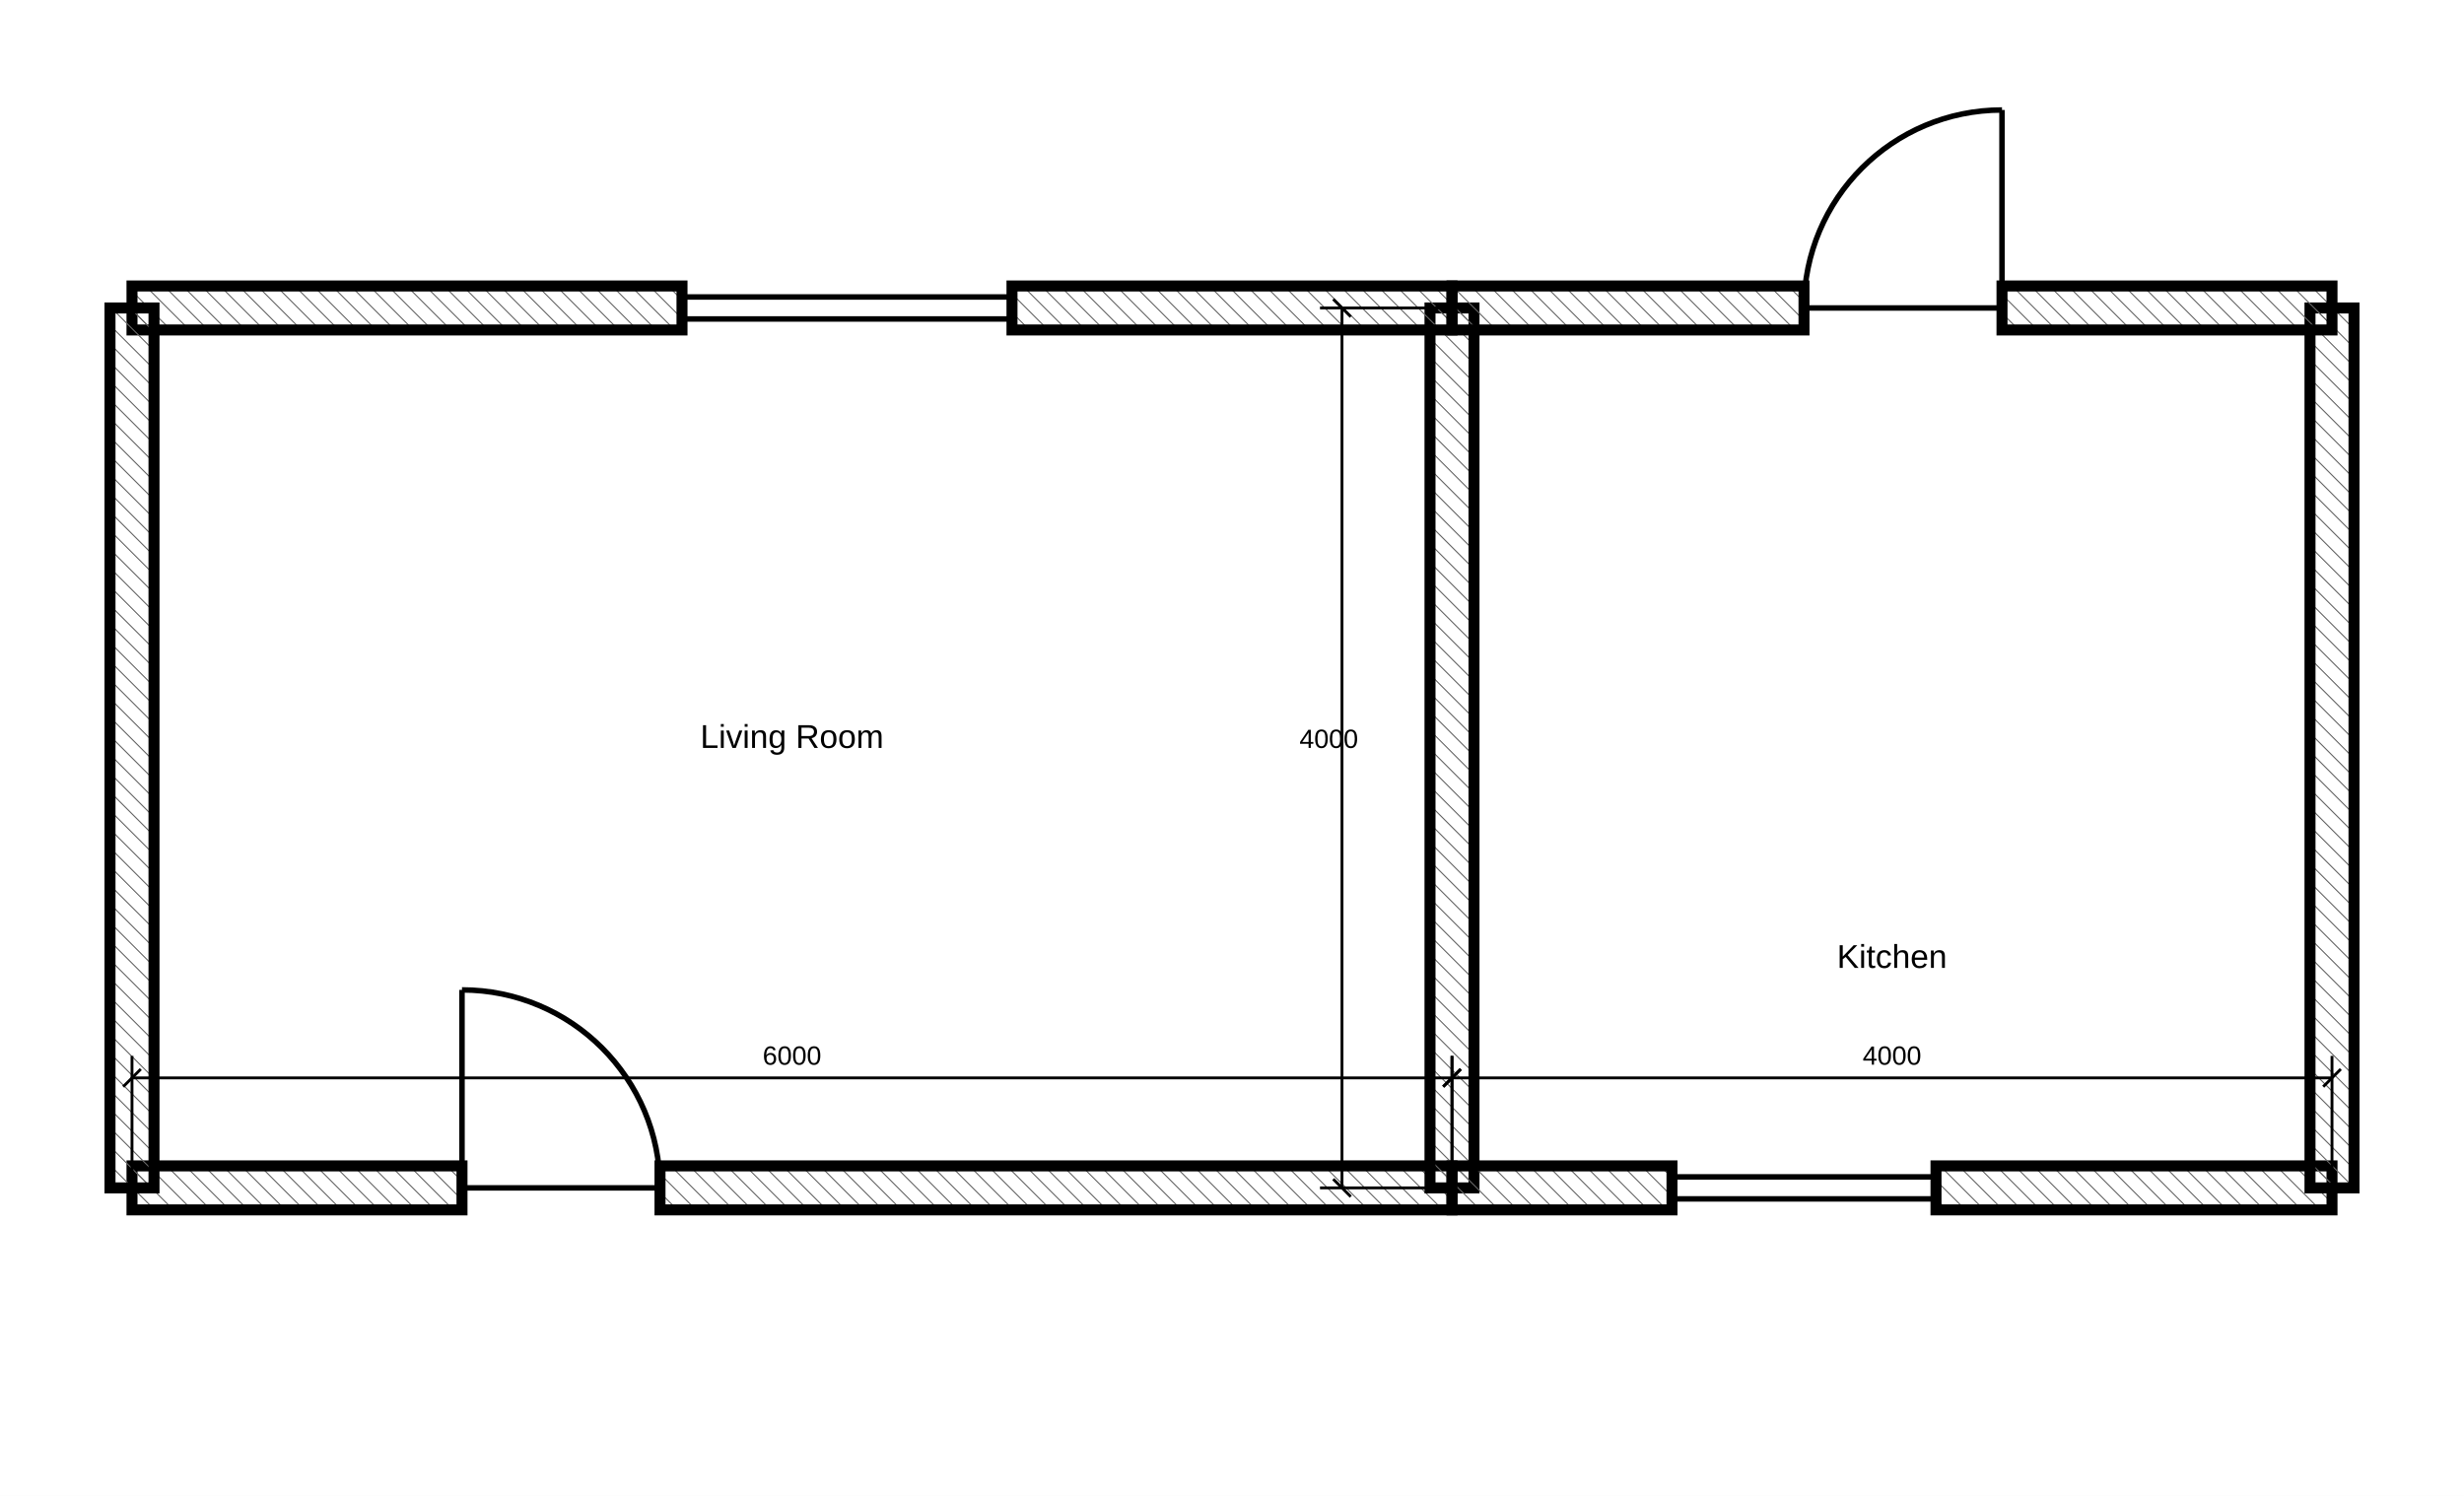
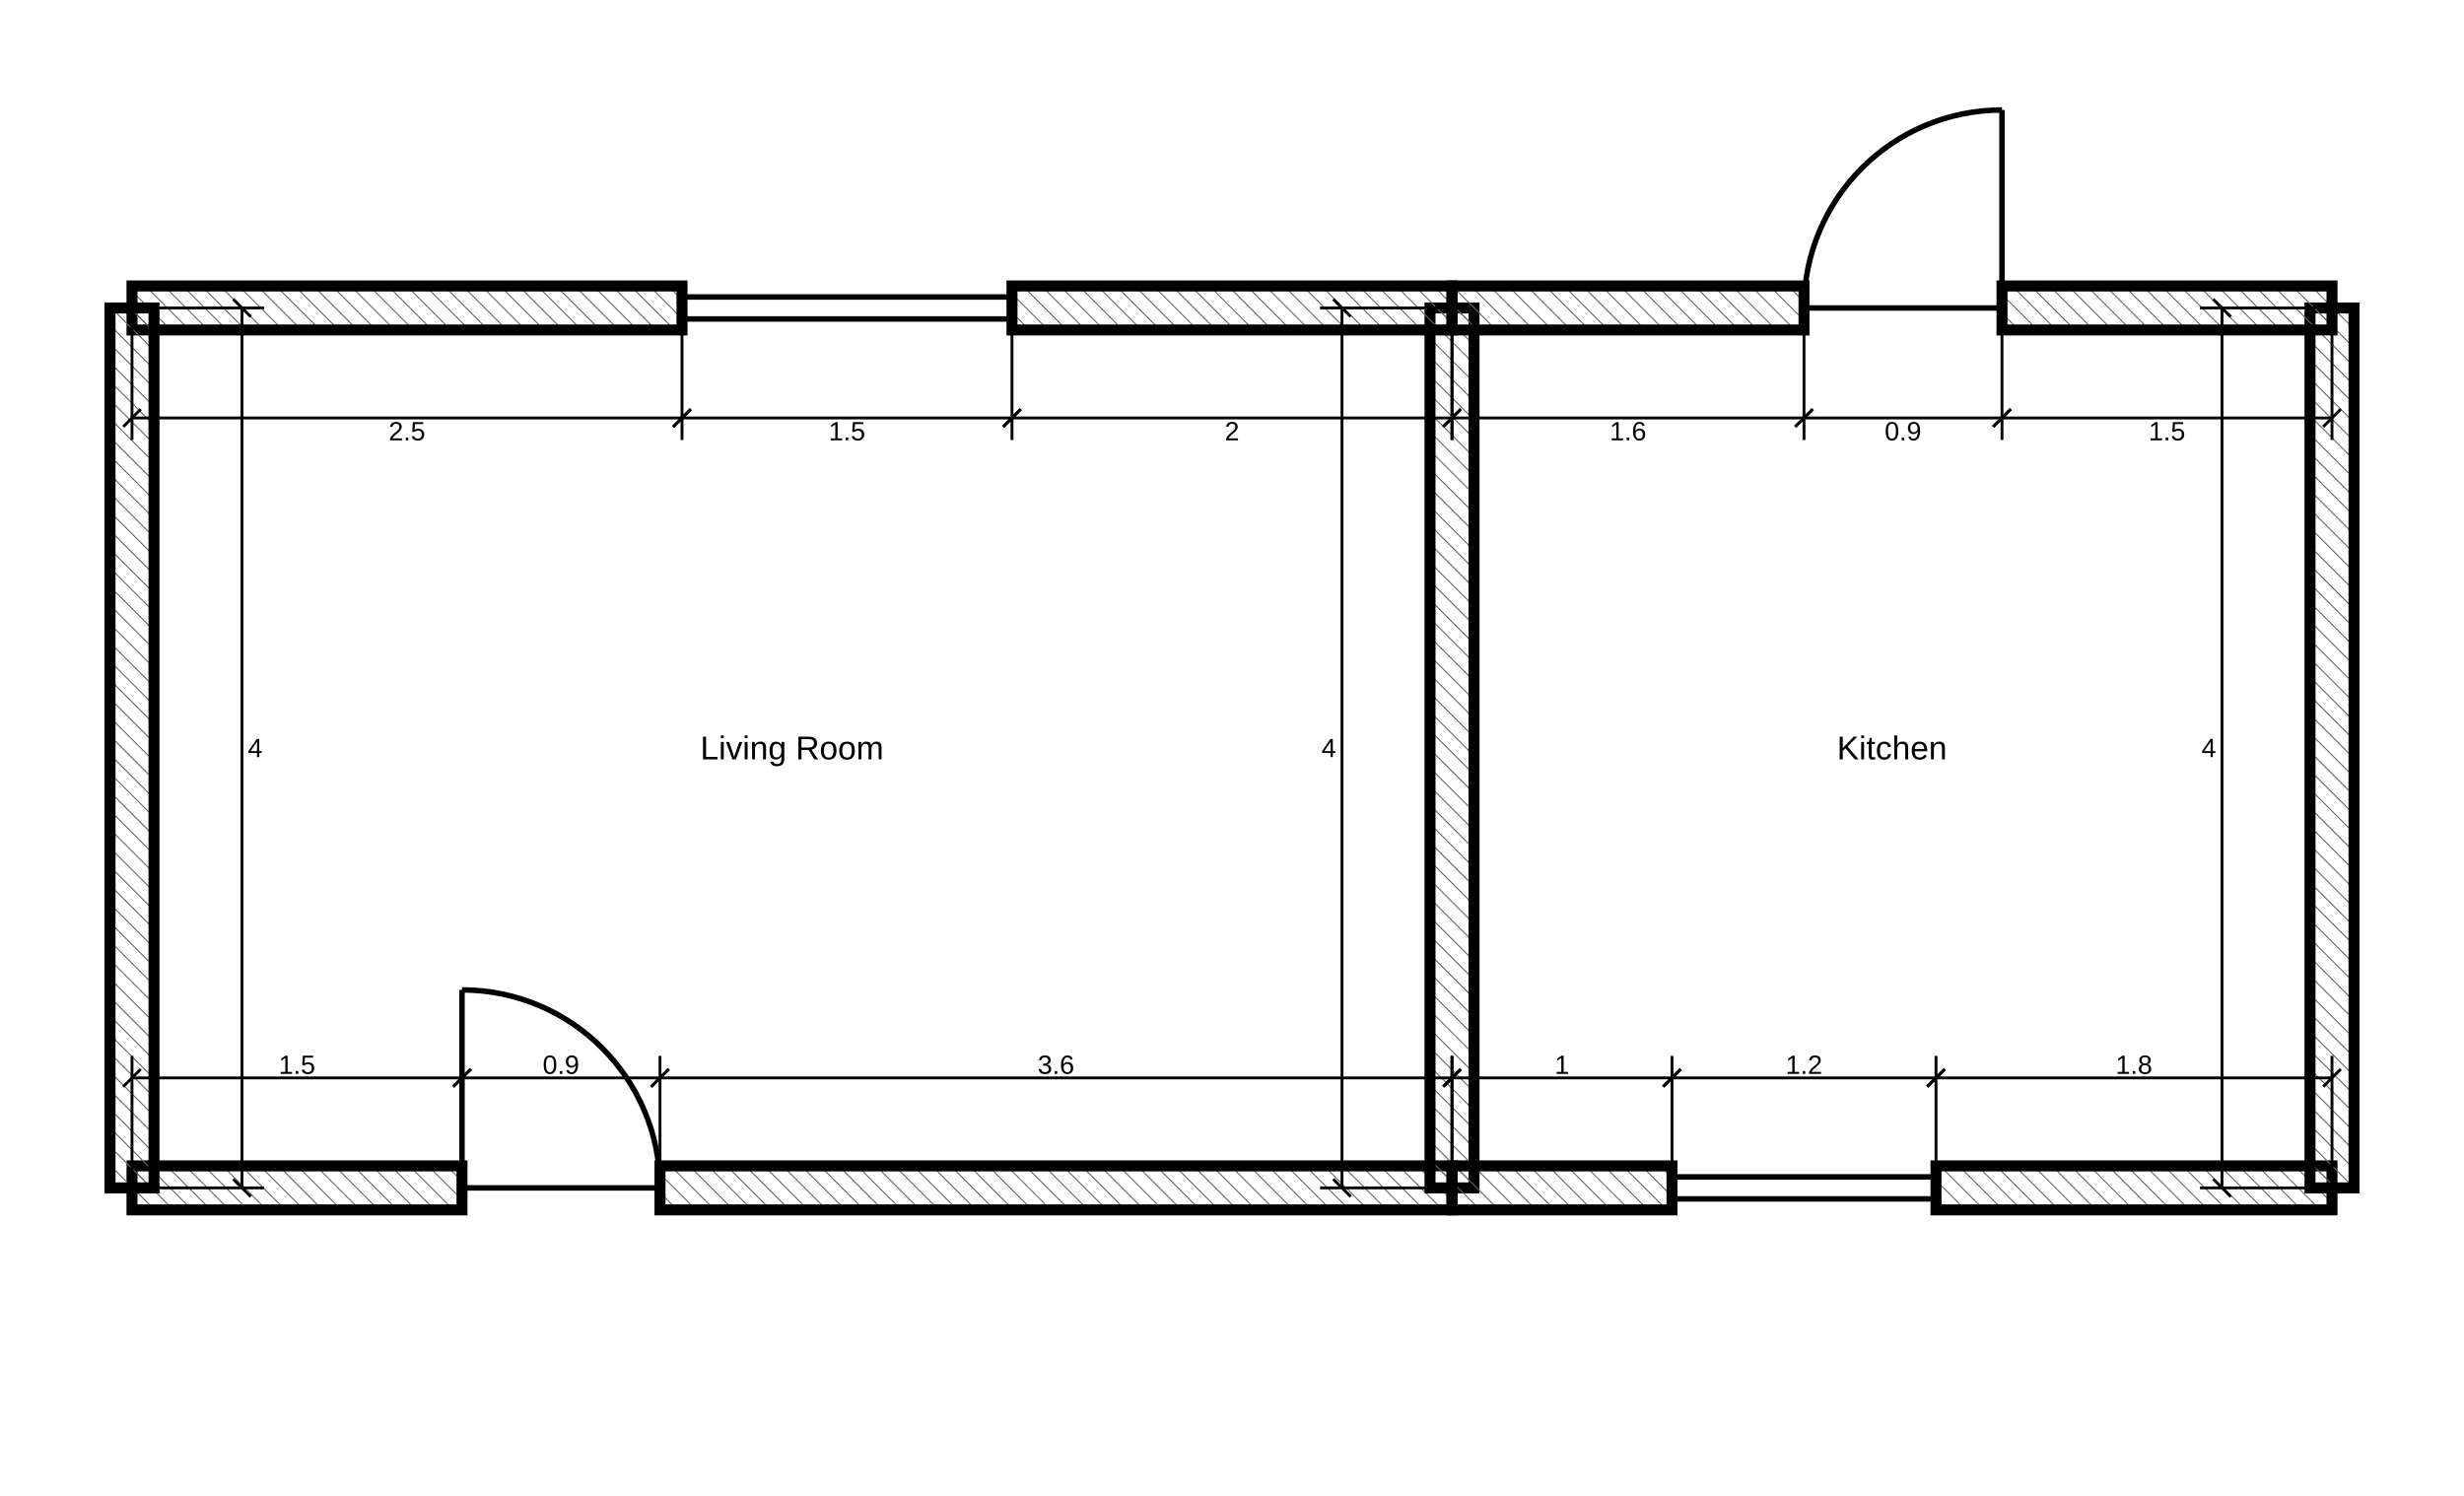
<svg xmlns="http://www.w3.org/2000/svg" viewBox="-600 -1400 11200 6800" width="11200" height="6800">
  <rect x="-600" y="-1400" width="11200" height="6800" fill="white" />
  <defs>
    <pattern id="wall-hatch" patternUnits="userSpaceOnUse" width="60" height="60" patternTransform="rotate(45)">
      <line x1="0" y1="0" x2="0" y2="60" stroke="#666" stroke-width="9" />
    </pattern>
  </defs>
  <g transform="scale(1,-1) translate(0,-4000)">
    <g id="Two Bedroom Apartment">
      <g id="Ground Floor">
        <polygon points="0,100 1500,100 1500,-100 0,-100" fill="url(#wall-hatch)" stroke="black" stroke-width="50" stroke-linejoin="miter" />
        <polygon points="2400,100 6000,100 6000,-100 2400,-100" fill="url(#wall-hatch)" stroke="black" stroke-width="50" stroke-linejoin="miter" />
        <polygon points="5900,0 5900,4000 6100,4000 6100,0" fill="url(#wall-hatch)" stroke="black" stroke-width="50" stroke-linejoin="miter" />
        <polygon points="6000,3900 4000,3900 4000,4100 6000,4100" fill="url(#wall-hatch)" stroke="black" stroke-width="50" stroke-linejoin="miter" />
        <polygon points="2500,3900 0,3900 0,4100 2500,4100" fill="url(#wall-hatch)" stroke="black" stroke-width="50" stroke-linejoin="miter" />
        <polygon points="100,4000 100,0 -100,0 -100,4000" fill="url(#wall-hatch)" stroke="black" stroke-width="50" stroke-linejoin="miter" />
        <path d="M 2400 0 A 900 900 0 0 1 1500 900" fill="none" stroke="black" stroke-width="25" />
        <line x1="1500" y1="0" x2="2400" y2="0" stroke="black" stroke-width="25" />
        <line x1="1500" y1="0" x2="1500" y2="900" stroke="black" stroke-width="25" />
        <line x1="4000" y1="4050" x2="2500" y2="4050" stroke="black" stroke-width="25" />
        <line x1="4000" y1="3950" x2="2500" y2="3950" stroke="black" stroke-width="25" />
        <line x1="4000" y1="3900" x2="4000" y2="4100" stroke="black" stroke-width="25" />
        <line x1="2500" y1="3900" x2="2500" y2="4100" stroke="black" stroke-width="25" />
        <polygon points="6000,100 7000,100 7000,-100 6000,-100" fill="url(#wall-hatch)" stroke="black" stroke-width="50" stroke-linejoin="miter" />
        <polygon points="8200,100 10000,100 10000,-100 8200,-100" fill="url(#wall-hatch)" stroke="black" stroke-width="50" stroke-linejoin="miter" />
        <polygon points="9900,0 9900,4000 10100,4000 10100,0" fill="url(#wall-hatch)" stroke="black" stroke-width="50" stroke-linejoin="miter" />
        <polygon points="10000,3900 8500,3900 8500,4100 10000,4100" fill="url(#wall-hatch)" stroke="black" stroke-width="50" stroke-linejoin="miter" />
        <polygon points="7600,3900 6000,3900 6000,4100 7600,4100" fill="url(#wall-hatch)" stroke="black" stroke-width="50" stroke-linejoin="miter" />
        <path d="M 8500 4900 A 900 900 0 0 1 7600 4000" fill="none" stroke="black" stroke-width="25" />
        <line x1="8500" y1="4000" x2="7600" y2="4000" stroke="black" stroke-width="25" />
        <line x1="8500" y1="4000" x2="8500" y2="4900" stroke="black" stroke-width="25" />
        <line x1="7000" y1="-50" x2="8200" y2="-50" stroke="black" stroke-width="25" />
        <line x1="7000" y1="50" x2="8200" y2="50" stroke="black" stroke-width="25" />
        <line x1="7000" y1="100" x2="7000" y2="-100" stroke="black" stroke-width="25" />
        <line x1="8200" y1="100" x2="8200" y2="-100" stroke="black" stroke-width="25" />
-         <line x1="0" y1="500" x2="6000" y2="500" stroke="black" stroke-width="13" />
+         <g transform="translate(3000,2000) scale(1,-1)">
+           <text x="0" y="0" font-family="Arial, sans-serif" font-size="150" text-anchor="middle" dominant-baseline="central" fill="black">Living Room</text>
+         </g>
+         <g transform="translate(8000,2000) scale(1,-1)">
+           <text x="0" y="0" font-family="Arial, sans-serif" font-size="150" text-anchor="middle" dominant-baseline="central" fill="black">Kitchen</text>
+         </g>
        <line x1="0" y1="50" x2="0" y2="600" stroke="black" stroke-width="13" />
+         <line x1="1500" y1="50" x2="1500" y2="600" stroke="black" stroke-width="13" />
+         <line x1="2400" y1="50" x2="2400" y2="600" stroke="black" stroke-width="13" />
        <line x1="6000" y1="50" x2="6000" y2="600" stroke="black" stroke-width="13" />
+         <line x1="0" y1="500" x2="1500" y2="500" stroke="black" stroke-width="13" />
        <line x1="-40" y1="460" x2="40" y2="540" stroke="black" stroke-width="13" />
+         <line x1="1460" y1="460" x2="1540" y2="540" stroke="black" stroke-width="13" />
+         <g transform="translate(750,560) scale(1,-1)">
+           <text x="0" y="0" font-family="Arial, sans-serif" font-size="120" text-anchor="middle" dominant-baseline="central" fill="black">1.5</text>
+         </g>
+         <line x1="1500" y1="500" x2="2400" y2="500" stroke="black" stroke-width="13" />
+         <line x1="1460" y1="460" x2="1540" y2="540" stroke="black" stroke-width="13" />
+         <line x1="2360" y1="460" x2="2440" y2="540" stroke="black" stroke-width="13" />
+         <g transform="translate(1950,560) scale(1,-1)">
+           <text x="0" y="0" font-family="Arial, sans-serif" font-size="120" text-anchor="middle" dominant-baseline="central" fill="black">0.9</text>
+         </g>
+         <line x1="2400" y1="500" x2="6000" y2="500" stroke="black" stroke-width="13" />
+         <line x1="2360" y1="460" x2="2440" y2="540" stroke="black" stroke-width="13" />
        <line x1="5960" y1="460" x2="6040" y2="540" stroke="black" stroke-width="13" />
-         <g transform="translate(3000,560) scale(1,-1)">
-           <text x="0" y="0" font-family="Arial, sans-serif" font-size="120" text-anchor="middle" fill="black">6000</text>
-         </g>
-         <line x1="6000" y1="500" x2="10000" y2="500" stroke="black" stroke-width="13" />
-         <line x1="6000" y1="50" x2="6000" y2="600" stroke="black" stroke-width="13" />
-         <line x1="10000" y1="50" x2="10000" y2="600" stroke="black" stroke-width="13" />
-         <line x1="5960" y1="460" x2="6040" y2="540" stroke="black" stroke-width="13" />
-         <line x1="9960" y1="460" x2="10040" y2="540" stroke="black" stroke-width="13" />
-         <g transform="translate(8000,560) scale(1,-1)">
-           <text x="0" y="0" font-family="Arial, sans-serif" font-size="120" text-anchor="middle" fill="black">4000</text>
+         <g transform="translate(4200,560) scale(1,-1)">
+           <text x="0" y="0" font-family="Arial, sans-serif" font-size="120" text-anchor="middle" dominant-baseline="central" fill="black">3.6</text>
        </g>
        <line x1="5500" y1="0" x2="5500" y2="4000" stroke="black" stroke-width="13" />
        <line x1="5950" y1="0" x2="5400" y2="0" stroke="black" stroke-width="13" />
        <line x1="5950" y1="4000" x2="5400" y2="4000" stroke="black" stroke-width="13" />
        <line x1="5540" y1="-40" x2="5460" y2="40" stroke="black" stroke-width="13" />
        <line x1="5540" y1="3960" x2="5460" y2="4040" stroke="black" stroke-width="13" />
        <g transform="translate(5440,2000) scale(1,-1)">
-           <text x="0" y="0" font-family="Arial, sans-serif" font-size="120" text-anchor="middle" fill="black">4000</text>
+           <text x="0" y="0" font-family="Arial, sans-serif" font-size="120" text-anchor="middle" dominant-baseline="central" fill="black">4</text>
        </g>
-         <g transform="translate(3000,2000) scale(1,-1)">
-           <text x="0" y="0" font-family="Arial, sans-serif" font-size="150" text-anchor="middle" fill="black">Living Room</text>
+         <line x1="6000" y1="3950" x2="6000" y2="3400" stroke="black" stroke-width="13" />
+         <line x1="4000" y1="3950" x2="4000" y2="3400" stroke="black" stroke-width="13" />
+         <line x1="2500" y1="3950" x2="2500" y2="3400" stroke="black" stroke-width="13" />
+         <line x1="0" y1="3950" x2="0" y2="3400" stroke="black" stroke-width="13" />
+         <line x1="6000" y1="3500" x2="4000" y2="3500" stroke="black" stroke-width="13" />
+         <line x1="6040" y1="3540" x2="5960" y2="3460" stroke="black" stroke-width="13" />
+         <line x1="4040" y1="3540" x2="3960" y2="3460" stroke="black" stroke-width="13" />
+         <g transform="translate(5000,3440) scale(1,-1)">
+           <text x="0" y="0" font-family="Arial, sans-serif" font-size="120" text-anchor="middle" dominant-baseline="central" fill="black">2</text>
        </g>
-         <g transform="translate(8000,1000) scale(1,-1)">
-           <text x="0" y="0" font-family="Arial, sans-serif" font-size="150" text-anchor="middle" fill="black">Kitchen</text>
+         <line x1="4000" y1="3500" x2="2500" y2="3500" stroke="black" stroke-width="13" />
+         <line x1="4040" y1="3540" x2="3960" y2="3460" stroke="black" stroke-width="13" />
+         <line x1="2540" y1="3540" x2="2460" y2="3460" stroke="black" stroke-width="13" />
+         <g transform="translate(3250,3440) scale(1,-1)">
+           <text x="0" y="0" font-family="Arial, sans-serif" font-size="120" text-anchor="middle" dominant-baseline="central" fill="black">1.5</text>
+         </g>
+         <line x1="2500" y1="3500" x2="0" y2="3500" stroke="black" stroke-width="13" />
+         <line x1="2540" y1="3540" x2="2460" y2="3460" stroke="black" stroke-width="13" />
+         <line x1="40" y1="3540" x2="-40" y2="3460" stroke="black" stroke-width="13" />
+         <g transform="translate(1250,3440) scale(1,-1)">
+           <text x="0" y="0" font-family="Arial, sans-serif" font-size="120" text-anchor="middle" dominant-baseline="central" fill="black">2.5</text>
+         </g>
+         <line x1="500" y1="4000" x2="500" y2="0" stroke="black" stroke-width="13" />
+         <line x1="50" y1="4000" x2="600" y2="4000" stroke="black" stroke-width="13" />
+         <line x1="50" y1="0" x2="600" y2="0" stroke="black" stroke-width="13" />
+         <line x1="460" y1="4040" x2="540" y2="3960" stroke="black" stroke-width="13" />
+         <line x1="460" y1="40" x2="540" y2="-40" stroke="black" stroke-width="13" />
+         <g transform="translate(560,2000) scale(1,-1)">
+           <text x="0" y="0" font-family="Arial, sans-serif" font-size="120" text-anchor="middle" dominant-baseline="central" fill="black">4</text>
+         </g>
+         <line x1="6000" y1="50" x2="6000" y2="600" stroke="black" stroke-width="13" />
+         <line x1="7000" y1="50" x2="7000" y2="600" stroke="black" stroke-width="13" />
+         <line x1="8200" y1="50" x2="8200" y2="600" stroke="black" stroke-width="13" />
+         <line x1="10000" y1="50" x2="10000" y2="600" stroke="black" stroke-width="13" />
+         <line x1="6000" y1="500" x2="7000" y2="500" stroke="black" stroke-width="13" />
+         <line x1="5960" y1="460" x2="6040" y2="540" stroke="black" stroke-width="13" />
+         <line x1="6960" y1="460" x2="7040" y2="540" stroke="black" stroke-width="13" />
+         <g transform="translate(6500,560) scale(1,-1)">
+           <text x="0" y="0" font-family="Arial, sans-serif" font-size="120" text-anchor="middle" dominant-baseline="central" fill="black">1</text>
+         </g>
+         <line x1="7000" y1="500" x2="8200" y2="500" stroke="black" stroke-width="13" />
+         <line x1="6960" y1="460" x2="7040" y2="540" stroke="black" stroke-width="13" />
+         <line x1="8160" y1="460" x2="8240" y2="540" stroke="black" stroke-width="13" />
+         <g transform="translate(7600,560) scale(1,-1)">
+           <text x="0" y="0" font-family="Arial, sans-serif" font-size="120" text-anchor="middle" dominant-baseline="central" fill="black">1.2</text>
+         </g>
+         <line x1="8200" y1="500" x2="10000" y2="500" stroke="black" stroke-width="13" />
+         <line x1="8160" y1="460" x2="8240" y2="540" stroke="black" stroke-width="13" />
+         <line x1="9960" y1="460" x2="10040" y2="540" stroke="black" stroke-width="13" />
+         <g transform="translate(9100,560) scale(1,-1)">
+           <text x="0" y="0" font-family="Arial, sans-serif" font-size="120" text-anchor="middle" dominant-baseline="central" fill="black">1.8</text>
+         </g>
+         <line x1="9500" y1="0" x2="9500" y2="4000" stroke="black" stroke-width="13" />
+         <line x1="9950" y1="0" x2="9400" y2="0" stroke="black" stroke-width="13" />
+         <line x1="9950" y1="4000" x2="9400" y2="4000" stroke="black" stroke-width="13" />
+         <line x1="9540" y1="-40" x2="9460" y2="40" stroke="black" stroke-width="13" />
+         <line x1="9540" y1="3960" x2="9460" y2="4040" stroke="black" stroke-width="13" />
+         <g transform="translate(9440,2000) scale(1,-1)">
+           <text x="0" y="0" font-family="Arial, sans-serif" font-size="120" text-anchor="middle" dominant-baseline="central" fill="black">4</text>
+         </g>
+         <line x1="10000" y1="3950" x2="10000" y2="3400" stroke="black" stroke-width="13" />
+         <line x1="8500" y1="3950" x2="8500" y2="3400" stroke="black" stroke-width="13" />
+         <line x1="7600" y1="3950" x2="7600" y2="3400" stroke="black" stroke-width="13" />
+         <line x1="6000" y1="3950" x2="6000" y2="3400" stroke="black" stroke-width="13" />
+         <line x1="10000" y1="3500" x2="8500" y2="3500" stroke="black" stroke-width="13" />
+         <line x1="10040" y1="3540" x2="9960" y2="3460" stroke="black" stroke-width="13" />
+         <line x1="8540" y1="3540" x2="8460" y2="3460" stroke="black" stroke-width="13" />
+         <g transform="translate(9250,3440) scale(1,-1)">
+           <text x="0" y="0" font-family="Arial, sans-serif" font-size="120" text-anchor="middle" dominant-baseline="central" fill="black">1.5</text>
+         </g>
+         <line x1="8500" y1="3500" x2="7600" y2="3500" stroke="black" stroke-width="13" />
+         <line x1="8540" y1="3540" x2="8460" y2="3460" stroke="black" stroke-width="13" />
+         <line x1="7640" y1="3540" x2="7560" y2="3460" stroke="black" stroke-width="13" />
+         <g transform="translate(8050,3440) scale(1,-1)">
+           <text x="0" y="0" font-family="Arial, sans-serif" font-size="120" text-anchor="middle" dominant-baseline="central" fill="black">0.9</text>
+         </g>
+         <line x1="7600" y1="3500" x2="6000" y2="3500" stroke="black" stroke-width="13" />
+         <line x1="7640" y1="3540" x2="7560" y2="3460" stroke="black" stroke-width="13" />
+         <line x1="6040" y1="3540" x2="5960" y2="3460" stroke="black" stroke-width="13" />
+         <g transform="translate(6800,3440) scale(1,-1)">
+           <text x="0" y="0" font-family="Arial, sans-serif" font-size="120" text-anchor="middle" dominant-baseline="central" fill="black">1.6</text>
        </g>
      </g>
    </g>
  </g>
</svg>
